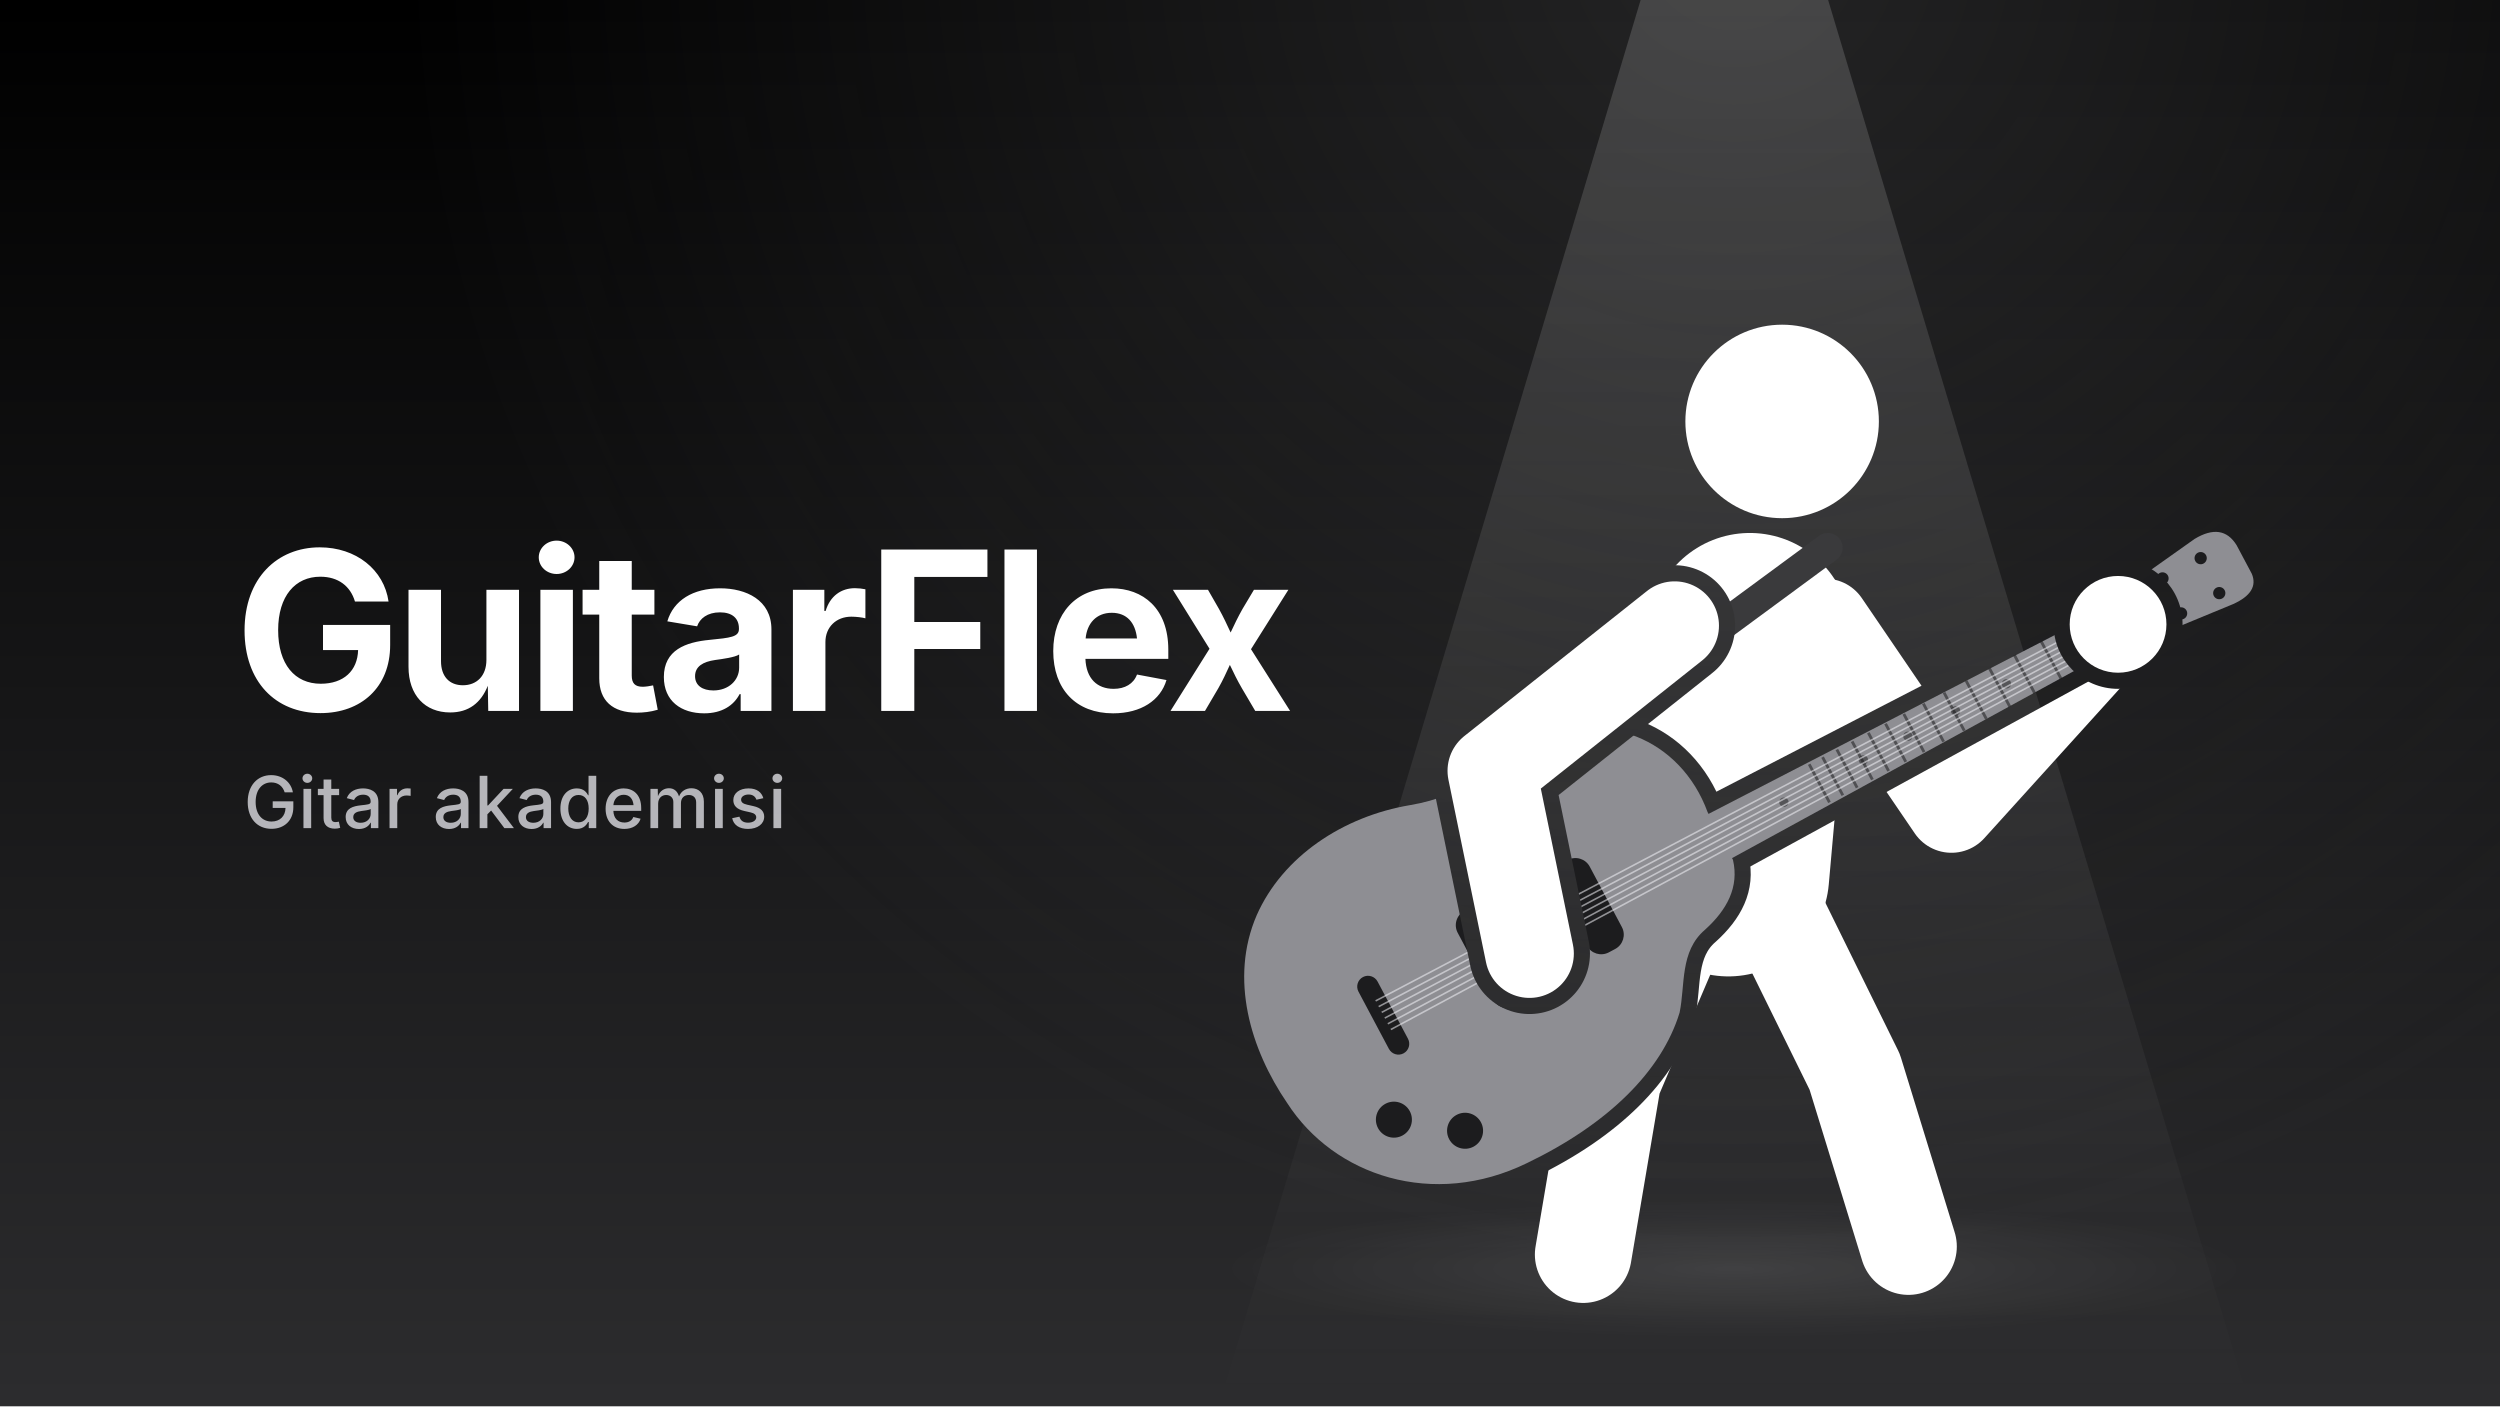
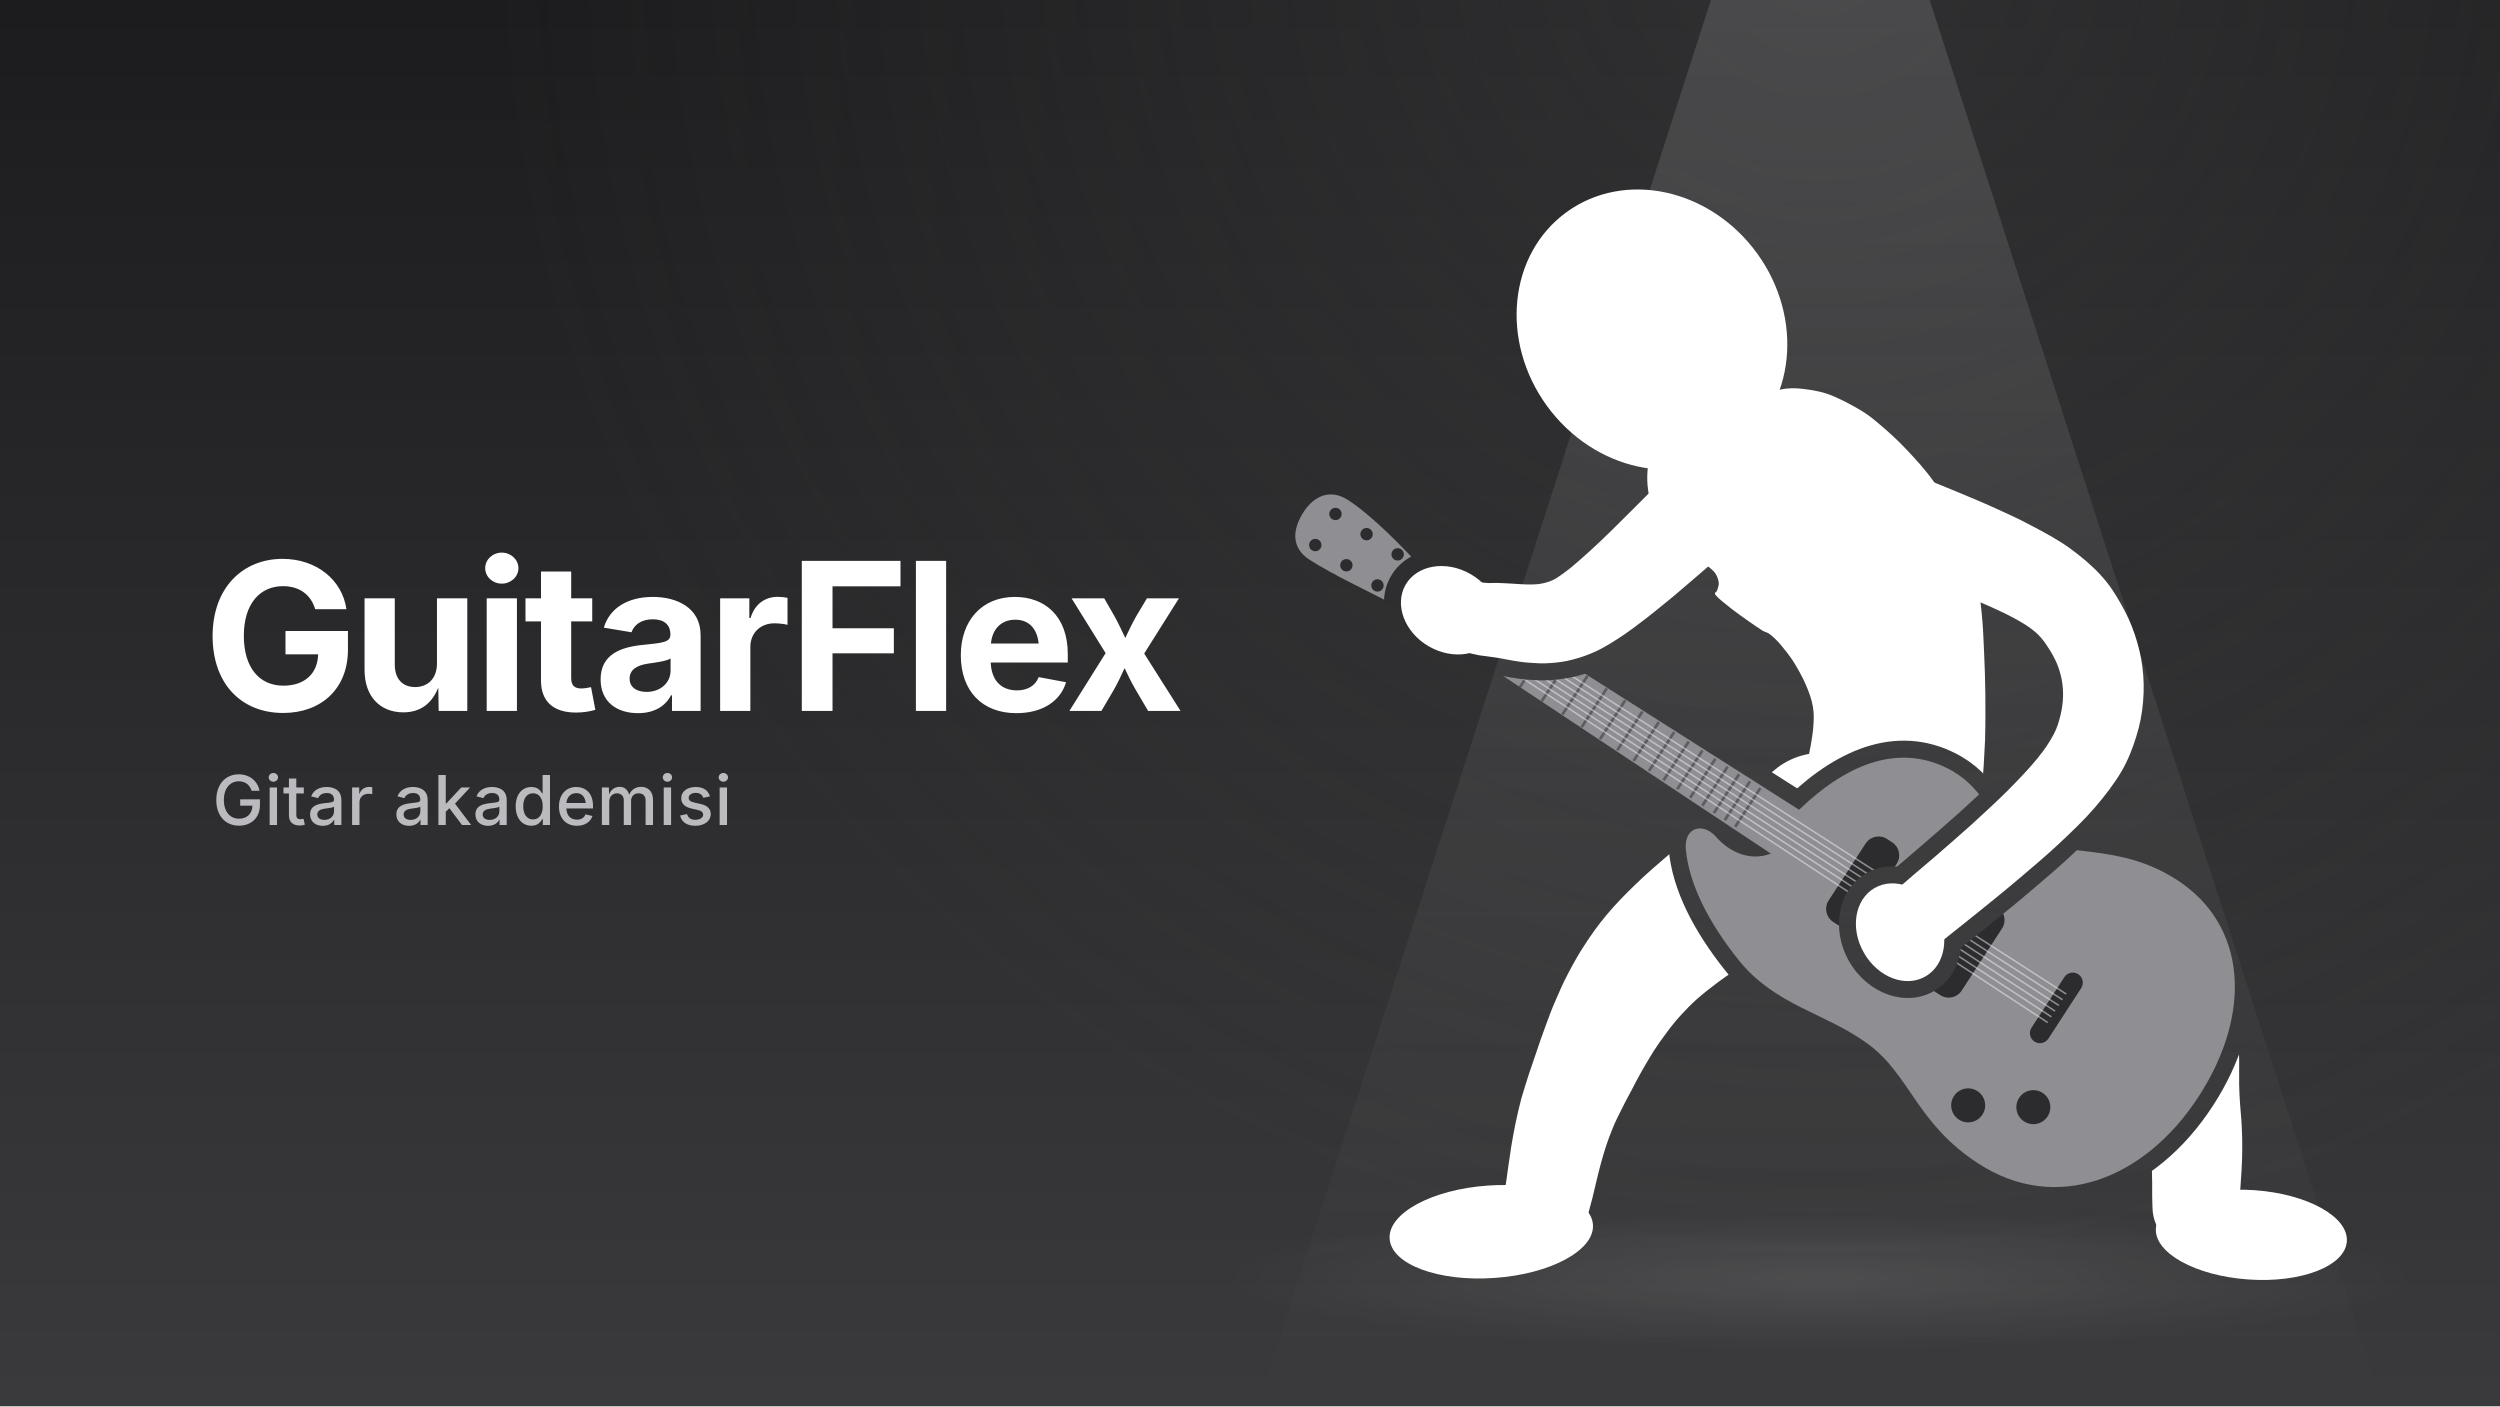
<svg xmlns="http://www.w3.org/2000/svg" width="1600" height="900" viewBox="0 0 1600 900">
  <defs>
    <linearGradient id="z" x1="0" y1="0" x2="0" y2="1">
-       <stop offset="0" stop-color="#000000" />
-       <stop offset="1" stop-color="#2C2C2E" />
+       <stop offset="0" stop-color="#1C1C1E" />
+       <stop offset="1" stop-color="#3A3A3C" />
    </linearGradient>
    <linearGradient id="isik" x1="0" y1="0" x2="0" y2="1">
-       <stop offset="0" stop-color="#fff" stop-opacity="0.16" />
+       <stop offset="0" stop-color="#fff" stop-opacity="0.13" />
      <stop offset="1" stop-color="#fff" stop-opacity="0" />
    </linearGradient>
-     <radialGradient id="hale" cx="1110" cy="-40" r="855" gradientUnits="userSpaceOnUse">
-       <stop offset="0" stop-color="#48484A" stop-opacity="0.5" />
+     <radialGradient id="hale" cx="1165" cy="-40" r="855" gradientUnits="userSpaceOnUse">
+       <stop offset="0" stop-color="#48484A" stop-opacity="0.45" />
      <stop offset="1" stop-color="#48484A" stop-opacity="0" />
    </radialGradient>
    <radialGradient id="havuz" cx="0.5" cy="0.5" r="0.5">
      <stop offset="0" stop-color="#fff" stop-opacity="0.10" />
      <stop offset="1" stop-color="#fff" stop-opacity="0" />
    </radialGradient>
  </defs>
  <rect width="1600" height="900" fill="url(#z)" />
  <rect width="1600" height="900" fill="url(#hale)" />
-   <path d="M1050 0 L1170 0 L1440 900 L780 900 Z" fill="url(#isik)" />
-   <ellipse cx="1110" cy="812" rx="330" ry="44" fill="url(#havuz)" />
-   <g transform="translate(628 53) scale(0.86)">
+   <path d="M1095 0 L1235 0 L1525 900 L805 900 Z" fill="url(#isik)" />
+   <ellipse cx="1165" cy="818" rx="380" ry="46" fill="url(#havuz)" />
+   <g transform="translate(642 -67.9) scale(0.9887)">
    <defs>
-       <mask id="cg" maskUnits="userSpaceOnUse" x="-2000" y="-2000" width="6000" height="6000">
-         <rect x="-2000" y="-2000" width="6000" height="6000" fill="#fff" />
-         <g transform="translate(408 636) rotate(-28) scale(1.34)" fill="#000" stroke="#000" stroke-width="17.9" stroke-linejoin="round">
-           <path d="M120,-15 C126,-58 96,-94 52,-94 C22,-94 6,-86 -24,-96 C-60,-108 -100,-104 -128,-82 C-158,-58 -166,-18 -162,18 C-158,66 -118,108 -60,110 C-10,112 30,100 54,76 C64,64 70,46 88,42 C104,38 116,30 120,15 Z" />
-           <path d="M112,-14 L364,-11 L364,11 L112,14 Z" />
-           <path d="M360,-13 L430,-22 Q448,-23 449,-8 L449,10 Q448,21 432,20 L360,13 Z" />
+       <mask id="cm0" maskUnits="userSpaceOnUse" x="-500" y="-500" width="2100" height="2100">
+         <rect x="-500" y="-500" width="2100" height="2100" fill="#fff" />
+         <g fill="#000">
+           <path d="M642.5 614.3C642.6 612.2 642.8 607.5 643.2 601.4C643.6 595.3 644.3 586.6 644.8 577.8C645.4 569.1 646.2 559.1 646.5 548.9C646.9 538.8 646.9 526.9 646.8 516.9C646.7 507 646.3 498.5 645.8 489.2C645.3 479.9 645 470.7 643.9 461.2C642.8 451.8 641.7 442.3 639.2 432.6C636.8 422.9 633.9 413.1 629.2 403.3C624.5 393.4 617.2 382.2 611 373.5C604.8 364.8 597.9 357.6 591.9 351.2C585.9 344.9 580 339.7 574.9 335.4C569.8 331 567.4 328.9 561.4 325.3C555.4 321.8 546.2 316.7 539.1 314.1C532 311.6 524.3 310.5 518.8 309.9C513.2 309.4 508.2 310 505.9 310.7C503.5 311.4 504.8 313.5 504.5 314.1C469.2 298.3 427.8 314.2 412.1 349.5C396.3 384.8 412.2 426.2 447.5 441.9C449 443.2 454.9 447.1 456.8 449.4C458.7 451.7 459 454 459 455.8C459 457.6 457.6 459.2 456.8 460.3C456.1 461.5 453.3 460.8 454.6 462.7C455.9 464.5 461.4 468.8 464.9 471.6C468.4 474.3 472.3 477 475.3 479C478.4 481.1 481.2 483 483.1 484C485 484.9 485.2 483.7 486.8 484.7C488.5 485.8 490.7 487.5 493.1 490.2C495.6 492.8 498.8 496.6 501.3 500.5C503.9 504.4 506.7 509.2 508.7 513.7C510.7 518.1 512.4 522.7 513.2 527.1C514 531.5 513.9 534.7 513.3 540.2C512.8 545.7 511.3 553.2 509.9 559.9C508.5 566.6 506.5 573.9 505.1 580.1C503.7 586.4 502.1 594.7 501.5 597.7C496.9 636.6 524.7 671.9 563.7 676.5C602.6 681.1 637.9 653.3 642.5 614.3Z" />
+           <path d="M517.4 372.5C517.1 372 516.3 370.7 515.5 369.6C514.7 368.4 513.9 367.1 512.9 365.6C511.9 364.2 510.9 362.6 509.8 360.9C508.7 359.3 507.5 357.4 506.3 355.6C505.1 353.8 503.8 351.8 502.5 349.9C501.2 348 499.9 346 498.6 344C497.3 342 496 340 494.7 338.1C493.4 336.2 492.1 334.2 490.9 332.4C489.7 330.6 488.5 328.8 487.4 327.1C486.3 325.4 485.2 323.8 484.3 322.4C483.3 321 482.4 319.6 481.7 318.5C480.9 317.3 480.1 316 479.7 315.5C469.5 299.1 448 294.1 431.5 304.3C415.1 314.5 410.1 336 420.3 352.5C420.6 353 421.3 354.3 422 355.5C422.7 356.7 423.5 358.1 424.4 359.6C425.3 361.1 426.2 362.7 427.2 364.5C428.2 366.2 429.3 368.1 430.4 370C431.5 371.9 432.7 373.9 433.9 375.9C435 377.9 436.2 379.9 437.4 382C438.6 384 439.8 386.1 441 388.1C442.1 390.1 443.3 392.1 444.4 394C445.5 395.9 446.6 397.8 447.6 399.5C448.6 401.2 449.6 402.9 450.4 404.4C451.3 405.9 452.1 407.3 452.8 408.5C453.5 409.7 454.3 411 454.6 411.5C465.3 428.9 488.1 434.2 505.5 423.4C522.9 412.7 528.2 389.9 517.4 372.5Z" />
+           <path d="M496.9 226.2C530.9 273.1 524.2 336.1 481.7 366.9C439.3 397.8 377.2 384.8 343.1 337.8C309.1 290.9 315.8 227.9 358.3 197.1C400.7 166.2 462.8 179.2 496.9 226.2Z" />
+           <path d="M495.1 556.5C493.2 558 488.7 561.7 484 565.5C479.3 569.2 473.1 573.9 466.8 578.9C460.4 583.9 453 589.6 445.8 595.4C438.6 601.2 430.8 607.5 423.5 613.7C416.2 620 408.8 626.5 402 633C395.2 639.6 388.5 646.4 382.8 653.1C377.2 659.7 372.4 666.4 368 673C363.7 679.6 360 686.2 356.6 692.6C353.2 699 350.3 705.4 347.7 711.5C345 717.6 342.8 723.5 340.7 729.1C338.7 734.7 336.9 740 335.2 745.1C333.4 750.2 332 754.4 330.3 759.6C328.6 764.8 326.5 770.9 325 776.4C323.4 782 322.2 787.7 321.1 792.9C319.9 798.2 319.1 803.4 318.3 808C317.5 812.7 316.9 817.2 316.3 821.1C315.7 824.9 315.3 828.4 314.9 831.1C314.5 833.8 314.2 836.2 314 837.2C309.2 858.2 322.2 879.2 343.2 884C364.2 888.8 385.2 875.8 390 854.8C390.4 853.3 391.5 849.2 392.3 846.1C393 843 393.8 839.5 394.7 836C395.5 832.5 396.4 828.7 397.5 825C398.5 821.2 399.6 817.3 400.9 813.6C402.1 809.8 403.4 806.1 404.9 802.6C406.4 799.1 407.8 796.3 409.7 792.4C411.7 788.6 414.1 783.9 416.4 779.6C418.7 775.2 421 770.8 423.4 766.6C425.8 762.3 428.3 758.2 430.8 754.2C433.4 750.3 436.1 746.4 438.8 742.8C441.6 739.1 444.6 735.6 447.6 732.3C450.7 729 453.4 726.2 457.2 722.9C460.9 719.7 465 716.5 470.3 712.6C475.6 708.7 482.4 703.9 489.1 699.5C495.8 695 503.4 690.1 510.5 685.6C517.6 681.1 525.1 676.5 531.8 672.4C538.5 668.2 545.1 664.2 550.6 660.7C556.2 657.3 562.6 653.1 564.9 651.5C591.2 632.2 596.8 595.3 577.5 569.1C558.2 542.8 521.3 537.2 495.1 556.5Z" />
+           <path d="M392.8 860.6C394.4 883.2 361.3 903.9 318.9 906.9C276.4 909.9 240.8 894 239.2 871.4C237.6 848.8 270.7 828.1 313.1 825.1C355.6 822.1 391.2 838 392.8 860.6Z" />
+           <g transform="translate(600 668) rotate(-147) scale(1 -1)" stroke="#000" stroke-width="22" stroke-linejoin="round">
+             <path d="M112 -17C102 -60 80 -90 42 -92C16 -93 6 -78 -16 -80C-48 -83 -72 -112 -118 -112C-172 -112 -206 -66 -206 -2C-206 62 -170 112 -110 112C-62 112 -42 88 -8 86C26 84 56 98 92 86C122 76 146 62 160 44C168 33 160 24 148 27C134 31 120 28 112 17Z" />
+             <path d="M100 -17L406 -14L406 14L100 17Z" />
+             <path d="M398 -14C420 -20 448 -26 466 -26C480 -26 486 -16 486 -4C486 10 480 20 466 20C448 20 420 16 398 14Z" />
+           </g>
+           <path d="M373.5 416.3C371.5 418 364.6 424.2 361.4 426.9C358.2 429.6 356 431.2 354.2 432.4C352.5 433.7 352.1 433.8 351 434.3C349.9 434.8 349 435.2 347.7 435.5C346.5 435.7 345.1 436 343.4 436C341.7 436.1 339.8 436.1 337.5 436C335.1 435.9 332.4 435.6 329.5 435.4C326.6 435.3 322.3 435.1 320 435.1C317.7 435 317.1 435.2 315.8 435.2C314.6 435.2 313.7 435.1 312.6 435C311.6 434.9 310.5 434.8 309.4 434.6C308.2 434.4 307.2 434.1 305.9 433.9C304.7 433.6 303.4 433.2 301.9 432.8C300.5 432.5 298 431.9 297.3 431.7C279.6 427.2 261.6 437.9 257.1 455.5C252.6 473.2 263.3 491.2 280.9 495.7C281.1 495.8 281.2 495.9 282 496.2C282.7 496.5 283.9 497 285.4 497.6C286.9 498.2 288.8 498.9 291 499.6C293.1 500.4 295.6 501.2 298.2 501.9C300.9 502.5 304 503.3 307 503.8C309.9 504.3 313.6 504.6 316 504.9C318.3 505.3 318.9 505.4 321.1 505.8C323.3 506.2 325.9 506.8 329.2 507.3C332.5 507.8 336.4 508.5 340.7 508.7C345 509 350 509.3 355.2 508.9C360.4 508.4 366.1 507.7 371.9 506.2C377.7 504.7 383.9 502.4 389.8 499.6C395.6 496.8 401.5 493 407.1 489.2C412.8 485.5 420.8 479.2 423.5 477.2C440.3 463.4 442.8 438.6 429 421.7C415.2 404.9 390.3 402.5 373.5 416.3Z" />
+           <path d="M327.2 485.7C316.7 503.9 291.1 508.8 270.1 496.6C249.1 484.5 240.5 459.9 251 441.7C261.5 423.5 287.1 418.7 308.1 430.8C329.1 443 337.7 467.5 327.2 485.7Z" />
+           <path d="M633.9 471.1C637.1 472.6 648.2 477.9 652.8 480.5C657.4 483.1 659 484.3 661.4 486.5C663.8 488.7 665.4 491 667.1 493.6C668.8 496.1 670.5 499 671.7 501.7C672.9 504.5 673.7 507.2 674.3 510C674.9 512.8 675.2 515.7 675.1 518.7C675.1 521.8 674.7 525.1 673.9 528.4C673.1 531.8 672.5 534.8 670.4 538.8C668.2 542.8 665.7 546.9 661.1 552.5C656.5 558.1 649.7 565.4 642.8 572.3C635.8 579.3 627.4 587 619.5 594.2C611.6 601.3 603 608.7 595.4 615.3C587.8 621.9 580.1 628.4 573.9 633.7C567.8 639.1 561.1 645.3 558.5 647.6C545 659.8 543.9 680.7 556.1 694.2C568.3 707.8 589.2 708.8 602.7 696.6C605.1 694.6 610.8 689.7 616.8 684.8C622.8 679.9 630.7 673.7 638.7 667.2C646.6 660.7 655.9 653.4 664.6 645.9C673.3 638.5 682.7 630.6 691.1 622.7C699.5 614.8 707.9 606.9 715 598.6C722.1 590.3 728.8 581.5 733.6 573.2C738.5 564.8 741.6 556.7 744.1 548.4C746.6 540.2 748.2 531.9 748.9 523.6C749.6 515.4 749.4 507 748.4 499C747.3 490.9 745.4 483 742.8 475.5C740.2 467.9 737 460.8 732.9 453.8C728.9 446.8 724.8 440.1 718.6 433.5C712.5 426.9 703.9 419.7 696 414C688 408.2 675 401.6 670.8 399.2C651 389 626.6 396.8 616.4 416.7C606.2 436.5 614.1 460.9 633.9 471.1Z" />
+           <path d="M602.6 710.2C584.5 720.7 559.9 712.2 547.7 691.1C535.6 670.1 540.5 644.5 558.6 634C576.8 623.5 601.4 632.1 613.5 653.1C625.7 674.2 620.8 699.7 602.6 710.2Z" />
        </g>
      </mask>
-       <mask id="ch" maskUnits="userSpaceOnUse" x="-2000" y="-2000" width="6000" height="6000">
-         <rect x="-2000" y="-2000" width="6000" height="6000" fill="#fff" />
-         <circle cx="846" cy="403" r="48" fill="#000" />
+       <mask id="cm1" maskUnits="userSpaceOnUse" x="-500" y="-500" width="2100" height="2100">
+         <rect x="-500" y="-500" width="2100" height="2100" fill="#fff" />
+         <g fill="#000">
+           <g transform="translate(600 668) rotate(-147) scale(1 -1)" stroke="#000" stroke-width="22" stroke-linejoin="round">
+             <path d="M112 -17C102 -60 80 -90 42 -92C16 -93 6 -78 -16 -80C-48 -83 -72 -112 -118 -112C-172 -112 -206 -66 -206 -2C-206 62 -170 112 -110 112C-62 112 -42 88 -8 86C26 84 56 98 92 86C122 76 146 62 160 44C168 33 160 24 148 27C134 31 120 28 112 17Z" />
+             <path d="M100 -17L406 -14L406 14L100 17Z" />
+             <path d="M398 -14C420 -20 448 -26 466 -26C480 -26 486 -16 486 -4C486 10 480 20 466 20C448 20 420 16 398 14Z" />
+           </g>
+         </g>
      </mask>
-       <mask id="ca" maskUnits="userSpaceOnUse" x="-2000" y="-2000" width="6000" height="6000">
-         <rect x="-2000" y="-2000" width="6000" height="6000" fill="#fff" />
-         <path d="M516 404 L380 512 L408 648" fill="none" stroke="#000" stroke-width="90" stroke-linecap="round" stroke-linejoin="round" />
+       <mask id="cm2" maskUnits="userSpaceOnUse" x="-500" y="-500" width="2100" height="2100">
+         <rect x="-500" y="-500" width="2100" height="2100" fill="#fff" />
+         <g fill="#000">
+           <path d="M373.5 416.3C371.5 418 364.6 424.2 361.4 426.9C358.2 429.6 356 431.2 354.2 432.4C352.5 433.7 352.1 433.8 351 434.3C349.9 434.8 349 435.2 347.7 435.5C346.5 435.7 345.1 436 343.4 436C341.7 436.1 339.8 436.1 337.5 436C335.1 435.9 332.4 435.6 329.5 435.4C326.6 435.3 322.3 435.1 320 435.1C317.7 435 317.1 435.2 315.8 435.2C314.6 435.2 313.7 435.1 312.6 435C311.6 434.9 310.5 434.8 309.4 434.6C308.2 434.4 307.2 434.1 305.9 433.9C304.7 433.6 303.4 433.2 301.9 432.8C300.5 432.5 298 431.9 297.3 431.7C279.6 427.2 261.6 437.9 257.1 455.5C252.6 473.2 263.3 491.2 280.9 495.7C281.1 495.8 281.2 495.9 282 496.2C282.7 496.5 283.9 497 285.4 497.6C286.9 498.2 288.8 498.9 291 499.6C293.1 500.4 295.6 501.2 298.2 501.9C300.9 502.5 304 503.3 307 503.8C309.9 504.3 313.6 504.6 316 504.9C318.3 505.3 318.9 505.4 321.1 505.8C323.3 506.2 325.9 506.8 329.2 507.3C332.5 507.8 336.4 508.5 340.7 508.7C345 509 350 509.3 355.2 508.9C360.4 508.4 366.1 507.7 371.9 506.2C377.7 504.7 383.9 502.4 389.8 499.6C395.6 496.8 401.5 493 407.1 489.2C412.8 485.5 420.8 479.2 423.5 477.2C440.3 463.4 442.8 438.6 429 421.7C415.2 404.9 390.3 402.5 373.5 416.3Z" />
+           <path d="M327.2 485.7C316.7 503.9 291.1 508.8 270.1 496.6C249.1 484.5 240.5 459.9 251 441.7C261.5 423.5 287.1 418.7 308.1 430.8C329.1 443 337.7 467.5 327.2 485.7Z" />
+           <path d="M633.9 471.1C637.1 472.6 648.2 477.9 652.8 480.5C657.4 483.1 659 484.3 661.4 486.5C663.8 488.7 665.4 491 667.1 493.6C668.8 496.1 670.5 499 671.7 501.7C672.9 504.5 673.7 507.2 674.3 510C674.9 512.8 675.2 515.7 675.1 518.7C675.1 521.8 674.7 525.1 673.9 528.4C673.1 531.8 672.5 534.8 670.4 538.8C668.2 542.8 665.7 546.9 661.1 552.5C656.5 558.1 649.7 565.4 642.8 572.3C635.8 579.3 627.4 587 619.5 594.2C611.6 601.3 603 608.7 595.4 615.3C587.8 621.9 580.1 628.4 573.9 633.7C567.8 639.1 561.1 645.3 558.5 647.6C545 659.8 543.9 680.7 556.1 694.2C568.3 707.8 589.2 708.8 602.7 696.6C605.1 694.6 610.8 689.7 616.8 684.8C622.8 679.9 630.7 673.7 638.7 667.2C646.6 660.7 655.9 653.4 664.6 645.9C673.3 638.5 682.7 630.6 691.1 622.7C699.5 614.8 707.9 606.9 715 598.6C722.1 590.3 728.8 581.5 733.6 573.2C738.5 564.8 741.6 556.7 744.1 548.4C746.6 540.2 748.2 531.9 748.9 523.6C749.6 515.4 749.4 507 748.4 499C747.3 490.9 745.4 483 742.8 475.5C740.2 467.9 737 460.8 732.9 453.8C728.9 446.8 724.8 440.1 718.6 433.5C712.5 426.9 703.9 419.7 696 414C688 408.2 675 401.6 670.8 399.2C651 389 626.6 396.8 616.4 416.7C606.2 436.5 614.1 460.9 633.9 471.1Z" />
+           <path d="M602.6 710.2C584.5 720.7 559.9 712.2 547.7 691.1C535.6 670.1 540.5 644.5 558.6 634C576.8 623.5 601.4 632.1 613.5 653.1C625.7 674.2 620.8 699.7 602.6 710.2Z" />
+         </g>
      </mask>
    </defs>
-     <g mask="url(#ca)">
-       <g mask="url(#ch)">
-         <g mask="url(#cg)">
-           <path d="M528 606 L470 742 L448 872" fill="none" stroke="#FFFFFF" stroke-linecap="round" stroke-linejoin="round" stroke-width="72" />
-           <path d="M586 606 L650 736 L690 866" fill="none" stroke="#FFFFFF" stroke-linecap="round" stroke-linejoin="round" stroke-width="72" />
-           <path d="M572 410 L556 590" fill="none" stroke="#FFFFFF" stroke-linecap="round" stroke-linejoin="round" stroke-width="150" />
-           <circle cx="596" cy="252" r="72" fill="#FFFFFF" />
-           <path d="M628 402 L722 540 L846 403" fill="none" stroke="#FFFFFF" stroke-linecap="round" stroke-linejoin="round" stroke-width="66" />
-           <path d="M410 508 L630 346" fill="none" stroke="#3A3A3C" stroke-width="22" stroke-linecap="round" stroke-linejoin="round" />
-         </g>
-         <g transform="translate(408 636) rotate(-28) scale(1.34)">
-           <g fill="#8E8E93">
-             <path d="M120,-15 C126,-58 96,-94 52,-94 C22,-94 6,-86 -24,-96 C-60,-108 -100,-104 -128,-82 C-158,-58 -166,-18 -162,18 C-158,66 -118,108 -60,110 C-10,112 30,100 54,76 C64,64 70,46 88,42 C104,38 116,30 120,15 Z" />
-             <path d="M112,-14 L364,-11 L364,11 L112,14 Z" />
-             <path d="M360,-13 L430,-22 Q448,-23 449,-8 L449,10 Q448,21 432,20 L360,13 Z" />
-           </g>
-           <g fill="#1C1C1E">
-             <rect x="-34" y="-30" width="22" height="60" rx="9" />
-             <rect x="26" y="-28" width="22" height="56" rx="9" />
-             <rect x="-98" y="-24" width="12" height="48" rx="6" />
-             <circle cx="-114" cy="54" r="10" />
-             <circle cx="-82" cy="78" r="10" />
-           </g>
-           <g fill="#1C1C1E" opacity="0.55">
-             <rect x="345.1" y="-12" width="1.6" height="24" />
-             <rect x="327.3" y="-12" width="1.6" height="24" />
-             <rect x="310.6" y="-12" width="1.6" height="24" />
-             <rect x="294.9" y="-12" width="1.6" height="24" />
-             <rect x="280.2" y="-12" width="1.6" height="24" />
-             <rect x="266.3" y="-12" width="1.6" height="24" />
-             <rect x="253.3" y="-12" width="1.6" height="24" />
-             <rect x="241.0" y="-12" width="1.6" height="24" />
-             <rect x="229.5" y="-12" width="1.6" height="24" />
-             <rect x="218.7" y="-12" width="1.6" height="24" />
-             <rect x="208.5" y="-12" width="1.6" height="24" />
-             <rect x="198.9" y="-12" width="1.6" height="24" />
-             <rect x="189.9" y="-12" width="1.6" height="24" />
-             <rect x="181.5" y="-12" width="1.6" height="24" />
-           </g>
-           <g fill="#1C1C1E" opacity="0.5">
-             <circle cx="300" cy="0" r="2.6" />
-             <circle cx="268" cy="0" r="2.6" />
-             <circle cx="238" cy="0" r="2.6" />
-             <circle cx="210" cy="0" r="2.6" />
-             <circle cx="160" cy="0" r="2.6" />
-           </g>
-           <g stroke="#F2F2F7" stroke-width="0.9" opacity="0.55">
-             <path d="M-92 -9.0 L364 -7.0" />
-             <path d="M-92 -5.4 L364 -4.2" />
-             <path d="M-92 -1.8 L364 -1.4" />
-             <path d="M-92 1.8 L364 1.4" />
-             <path d="M-92 5.4 L364 4.2" />
-             <path d="M-92 9.0 L364 7.0" />
-           </g>
-           <g fill="#1C1C1E">
-             <circle cx="380" cy="-11" r="3.4" />
-             <circle cx="380" cy="11" r="3.4" />
-             <circle cx="404" cy="-11" r="3.4" />
-             <circle cx="404" cy="11" r="3.4" />
-             <circle cx="428" cy="-11" r="3.4" />
-             <circle cx="428" cy="11" r="3.4" />
-           </g>
+     <g mask="url(#cm0)">
+       <g fill="#FFFFFF">
+         <path d="M586.3 652.6C589.3 653.9 597.2 657.7 604.2 660.8C611.2 663.8 619.7 667.3 628.2 671C636.6 674.6 646.1 678.6 655 682.6C663.9 686.7 673.3 691 681.4 695.1C689.4 699.1 697.5 703.6 703.3 707C709.1 710.5 713 713.3 716.2 715.9C719.4 718.5 720.6 720.1 722.6 722.8C724.5 725.6 726.2 728.8 727.7 732.4C729.2 736.1 730.5 740.5 731.6 745C732.7 749.6 733.5 754.7 734.3 759.9C735.1 765 735.7 770.7 736.5 776.1C737.4 781.5 738.5 787.8 739.3 792.5C740.2 797.1 741 800.3 741.6 804C742.2 807.7 742.6 811.1 742.9 814.6C743.3 818.1 743.4 821.5 743.6 824.8C743.7 828.1 743.7 831.3 743.8 834.3C743.8 837.3 743.8 840.2 743.8 842.8C743.8 845.5 744 849 744 850.2C744.1 865.7 756.7 878.1 772.2 878C787.7 877.9 800.1 865.3 800 849.8C800.1 848.9 800.2 846.8 800.3 844.5C800.5 842.3 800.8 839.4 801 836.2C801.2 833.1 801.5 829.4 801.7 825.4C801.9 821.5 802.1 817.2 802.1 812.6C802.1 808.1 802.1 803.1 801.8 798.3C801.6 793.4 801 788.1 800.7 783.5C800.4 779 800.2 775.7 800.1 770.9C800 766.1 800.2 760.7 800.1 754.7C799.9 748.7 799.9 742 799.2 735C798.5 728 797.7 720.4 795.7 712.6C793.8 704.8 791.4 696.4 787.4 688.3C783.4 680.3 778.2 671.7 771.8 664.1C765.4 656.5 757.2 649.5 748.9 642.8C740.6 636.2 731.4 630.1 722.2 624.2C713 618.2 703 612.5 693.7 607.1C684.5 601.7 674.8 596.6 666.5 592C658.2 587.4 650 583.2 643.9 579.7C637.8 576.3 632.1 572.8 629.7 571.4C607.3 559.5 579.4 567.9 567.4 590.3C555.5 612.7 563.9 640.6 586.3 652.6Z" />
+         <path d="M869.8 872.3C868.7 888.3 840.1 899.3 806 896.9C771.8 894.5 745 879.7 746.2 863.7C747.3 847.7 775.9 836.7 810 839.1C844.2 841.5 871 856.3 869.8 872.3Z" />
+       </g>
+     </g>
+     <g mask="url(#cm1)">
+       <g fill="#FFFFFF">
+         <path d="M631.6 613C631.7 610.8 631.9 605.8 632.3 599.7C632.7 593.6 633.4 585 633.9 576.4C634.5 567.8 635.2 558 635.6 548.2C635.9 538.4 635.9 527.3 635.8 517.8C635.7 508.2 635.4 500 635 491.1C634.6 482.2 634.3 473.2 633.3 464.1C632.3 455.1 631.3 445.9 629 436.6C626.7 427.4 624 418.1 619.6 408.7C615.2 399.4 608.5 388.9 602.6 380.7C596.8 372.5 590.3 365.5 584.5 359.4C578.7 353.2 572.9 348.1 568 343.9C563 339.7 560.4 337.4 554.7 334C548.9 330.6 540.4 326 533.7 323.7C527.1 321.4 519.8 320.6 514.6 320.1C509.3 319.7 504.6 320.4 502.2 321.1C499.8 321.8 500.4 323.6 500.1 324.1C470.3 310.8 435.4 324.2 422.1 353.9C408.8 383.7 422.2 418.6 451.9 431.9C453.4 433.1 458.6 436.8 460.5 439.1C462.3 441.4 462.9 443.7 463.2 445.6C463.5 447.6 462.5 449.4 462.2 450.8C461.9 452.2 459.8 452 461.3 454C462.9 456 468.2 460.2 471.8 463C475.4 465.8 479.5 468.6 482.7 470.9C486 473.2 489.2 475.4 491.4 476.8C493.7 478.2 494.4 477.7 496.4 479.3C498.4 480.8 500.8 483.1 503.4 486.1C506 489.2 509.3 493.3 512 497.6C514.6 501.9 517.5 507 519.5 511.7C521.6 516.5 523.4 521.4 524.2 526.2C525 531.1 524.8 535 524.3 540.9C523.7 546.8 522.2 554.5 520.8 561.4C519.4 568.2 517.4 575.6 516 581.8C514.6 588.1 513 596.1 512.4 599C508.5 631.9 532 661.7 565 665.6C597.9 669.5 627.7 646 631.6 613Z" />
+         <path d="M508.1 378.3C507.8 377.8 506.9 376.5 506.1 375.4C505.4 374.2 504.5 372.9 503.6 371.4C502.6 370 501.5 368.4 500.4 366.7C499.3 365.1 498.1 363.3 496.9 361.4C495.7 359.6 494.4 357.6 493.1 355.7C491.9 353.8 490.5 351.8 489.2 349.8C487.9 347.8 486.6 345.9 485.3 343.9C484.1 342 482.8 340.1 481.6 338.2C480.3 336.4 479.2 334.6 478 332.9C476.9 331.2 475.9 329.6 474.9 328.2C474 326.8 473.1 325.4 472.3 324.3C471.6 323.1 470.7 321.8 470.4 321.3C463.4 310.1 448.6 306.6 437.3 313.6C426.1 320.6 422.6 335.4 429.6 346.7C429.9 347.2 430.7 348.5 431.4 349.7C432.1 350.9 432.9 352.3 433.7 353.8C434.6 355.3 435.6 356.9 436.6 358.7C437.6 360.4 438.7 362.3 439.8 364.2C440.9 366.1 442 368.1 443.2 370.1C444.4 372.1 445.6 374.1 446.8 376.2C447.9 378.2 449.1 380.3 450.3 382.3C451.5 384.3 452.6 386.3 453.7 388.2C454.9 390.1 455.9 392 456.9 393.7C457.9 395.4 458.9 397.1 459.8 398.6C460.6 400.1 461.5 401.5 462.1 402.7C462.8 403.9 463.6 405.2 463.9 405.7C471.5 417.9 487.5 421.7 499.7 414.1C511.9 406.5 515.7 390.5 508.1 378.3Z" />
+         <path d="M488 232.6C518.5 274.6 512.8 330.8 475.3 358C437.7 385.3 382.6 373.4 352 331.4C321.5 289.4 327.2 233.2 364.7 206C402.3 178.7 457.4 190.6 488 232.6Z" />
+         <path d="M501.6 565.3C499.7 566.8 495.1 570.7 490.3 574.5C485.6 578.2 479.4 582.9 473 587.9C466.7 592.9 459.3 598.6 452.2 604.3C445 610.1 437.4 616.3 430.2 622.5C423 628.6 415.7 635 409.1 641.4C402.6 647.7 396.2 654.2 390.9 660.6C385.5 667 381 673.3 376.9 679.6C372.7 685.9 369.2 692.2 366 698.3C362.7 704.5 360 710.6 357.5 716.5C354.9 722.4 352.8 728.2 350.8 733.7C348.7 739.2 347 744.4 345.3 749.4C343.6 754.4 342.1 758.7 340.4 763.8C338.8 768.9 336.9 774.5 335.4 779.9C334 785.2 332.8 790.6 331.7 795.7C330.6 800.8 329.8 805.8 329 810.3C328.3 814.9 327.7 819.3 327.1 823.1C326.6 826.9 326.1 830.4 325.7 833.2C325.3 835.9 324.9 838.6 324.7 839.7C321.2 854.8 330.6 869.8 345.7 873.3C360.8 876.8 375.8 867.4 379.3 852.3C379.6 850.9 380.7 847.1 381.5 844C382.2 840.9 383 837.5 383.9 833.9C384.7 830.4 385.7 826.5 386.7 822.7C387.8 818.8 388.9 814.7 390.2 810.8C391.5 806.9 392.9 803 394.5 799.2C396 795.4 397.6 792.2 399.6 788.2C401.5 784.2 404 779.6 406.3 775.3C408.6 770.9 410.9 766.4 413.4 762C415.9 757.7 418.4 753.4 421 749.2C423.7 745.1 426.5 741 429.5 737.1C432.4 733.1 435.5 729.3 438.8 725.7C442.1 722.1 445.1 719 449.1 715.4C453.2 711.8 457.6 708.3 463.1 704.2C468.7 700.1 475.6 695.3 482.4 690.7C489.2 686.1 496.9 681.2 504.1 676.7C511.2 672.1 518.8 667.5 525.5 663.3C532.2 659.2 538.9 655.2 544.3 651.7C549.8 648.3 556.1 644.2 558.4 642.7C579.8 627 584.4 596.9 568.7 575.6C553 554.2 522.9 549.6 501.6 565.3Z" />
+         <path d="M381.8 861.4C383 877.9 354.5 893.4 318.1 895.9C281.7 898.5 251.3 887.1 250.2 870.6C249 854.1 277.5 838.6 313.9 836.1C350.3 833.5 380.7 844.9 381.8 861.4Z" />
+       </g>
+     </g>
+     <g mask="url(#cm2)">
+       <g fill="#8E8E93">
+         <g transform="translate(600 668) rotate(-147) scale(1 -1)">
+           <path d="M112 -17C102 -60 80 -90 42 -92C16 -93 6 -78 -16 -80C-48 -83 -72 -112 -118 -112C-172 -112 -206 -66 -206 -2C-206 62 -170 112 -110 112C-62 112 -42 88 -8 86C26 84 56 98 92 86C122 76 146 62 160 44C168 33 160 24 148 27C134 31 120 28 112 17Z" />
+           <path d="M100 -17L406 -14L406 14L100 17Z" />
+           <path d="M398 -14C420 -20 448 -26 466 -26C480 -26 486 -16 486 -4C486 10 480 20 466 20C448 20 420 16 398 14Z" />
        </g>
      </g>
-       <circle cx="846" cy="403" r="36" fill="#FFFFFF" />
+       <g transform="translate(600 668) rotate(-147) scale(1 -1)">
+         <g fill="#2C2C2E">
+           <rect x="-40" y="-34" width="24" height="68" rx="10" />
+           <rect x="40" y="-32" width="24" height="64" rx="10" />
+           <rect x="-104" y="-26" width="13" height="52" rx="6.5" />
+           <circle cx="-120" cy="62" r="11" />
+           <circle cx="-84" cy="84" r="11" />
+         </g>
+         <g fill="#2C2C2E" opacity="0.5">
+           <rect x="383.6" y="-15" width="1.8" height="30" />
+           <rect x="362.5" y="-15" width="1.8" height="30" />
+           <rect x="342.5" y="-15" width="1.8" height="30" />
+           <rect x="323.6" y="-15" width="1.8" height="30" />
+           <rect x="305.9" y="-15" width="1.8" height="30" />
+           <rect x="289.1" y="-15" width="1.8" height="30" />
+           <rect x="273.2" y="-15" width="1.8" height="30" />
+           <rect x="258.3" y="-15" width="1.8" height="30" />
+           <rect x="244.1" y="-15" width="1.8" height="30" />
+           <rect x="230.8" y="-15" width="1.8" height="30" />
+           <rect x="218.2" y="-15" width="1.8" height="30" />
+           <rect x="206.3" y="-15" width="1.8" height="30" />
+           <rect x="195.1" y="-15" width="1.8" height="30" />
+           <rect x="184.5" y="-15" width="1.8" height="30" />
+           <rect x="174.5" y="-15" width="1.8" height="30" />
+           <rect x="165.1" y="-15" width="1.8" height="30" />
+           <rect x="156.2" y="-15" width="1.8" height="30" />
+           <rect x="147.8" y="-15" width="1.8" height="30" />
+           <rect x="139.8" y="-15" width="1.8" height="30" />
+         </g>
+         <g stroke="#F2F2F7" stroke-width="1" opacity="0.5">
+           <path d="M-98 -11.0L404 -8.8" />
+           <path d="M-98 -6.6L404 -5.3" />
+           <path d="M-98 -2.2L404 -1.8" />
+           <path d="M-98 2.2L404 1.8" />
+           <path d="M-98 6.6L404 5.3" />
+           <path d="M-98 11.0L404 8.8" />
+         </g>
+         <g fill="#2C2C2E">
+           <circle cx="420" cy="-14" r="4" />
+           <circle cx="420" cy="10" r="4" />
+           <circle cx="444" cy="-14" r="4" />
+           <circle cx="444" cy="10" r="4" />
+           <circle cx="468" cy="-14" r="4" />
+           <circle cx="468" cy="10" r="4" />
+         </g>
+       </g>
    </g>
-     <path d="M516 404 L380 512 L408 648" fill="none" stroke="#FFFFFF" stroke-linecap="round" stroke-linejoin="round" stroke-width="66" />
+     <g fill="#FFFFFF">
+       <path d="M427.6 378.7C426.1 380.1 422.2 383.8 418.8 387.2C415.4 390.6 411.3 394.7 407.1 398.9C403 403 398.3 407.7 393.9 412C389.4 416.4 384.6 421 380.2 425C375.9 428.9 371.4 432.9 367.9 435.8C364.4 438.6 361.7 440.6 359.4 442.1C357.1 443.7 355.8 444.2 354.1 444.9C352.3 445.6 350.7 446 348.8 446.4C347 446.8 345.1 446.9 343 447C340.9 447.1 338.7 447 336.2 446.9C333.7 446.8 331 446.5 328.2 446.4C325.4 446.2 321.7 446.1 319.4 446C317.1 446 315.9 446.1 314.4 446.1C312.9 446 311.7 445.9 310.3 445.8C309 445.6 307.7 445.4 306.4 445.2C305.1 444.9 303.8 444.6 302.5 444.3C301.3 444 300 443.7 298.6 443.3C297.3 443 295.2 442.6 294.5 442.4C282.8 439.4 270.8 446.5 267.8 458.3C264.8 470 271.9 482 283.7 485C283.9 485.1 284.4 485.4 285.3 485.7C286.2 486.1 287.3 486.6 288.8 487.1C290.2 487.7 292 488.4 294 489.1C295.9 489.7 298.1 490.5 300.5 491.1C302.9 491.7 305.7 492.4 308.4 492.9C311.1 493.3 314.3 493.6 316.6 494C319 494.3 320.1 494.5 322.4 494.9C324.7 495.3 327.3 495.9 330.5 496.4C333.6 496.9 337.2 497.5 341.1 497.7C345 498 349.4 498.3 354 497.9C358.7 497.6 363.7 497 368.8 495.6C373.9 494.3 379.3 492.4 384.6 489.9C389.9 487.3 395.3 483.9 400.6 480.4C406 476.8 411.4 472.6 416.8 468.5C422.2 464.3 427.7 459.7 432.9 455.5C438.1 451.2 443.3 446.6 447.8 442.8C452.4 438.9 456.8 435 460.2 432.1C463.6 429.2 467.1 426.4 468.4 425.3C481.3 414 482.6 394.4 471.3 381.6C460 368.7 440.4 367.4 427.6 378.7Z" />
+       <path d="M317.7 480.2C310.2 493.1 291.4 496.2 275.6 487.1C259.8 478 253.1 460.1 260.5 447.2C268 434.3 286.8 431.2 302.6 440.3C318.4 449.4 325.1 467.3 317.7 480.2Z" />
+       <path d="M553.1 429.3C555.9 430.3 563.1 433.2 569.4 435.6C575.8 437.9 583.6 440.4 591.3 443.1C599 445.9 607.7 448.8 615.7 451.9C623.8 455 632.3 458.3 639.5 461.6C646.7 464.8 653.8 468.3 658.8 471.3C663.8 474.2 666.5 476.3 669.5 479C672.4 481.8 674.5 484.7 676.5 487.9C678.6 491 680.5 494.5 682 497.9C683.4 501.3 684.5 504.8 685.2 508.4C685.9 512 686.2 515.6 686.1 519.5C686 523.3 685.5 527.3 684.5 531.4C683.5 535.5 682.5 539.4 680 544.1C677.5 548.8 674.4 553.6 669.5 559.6C664.6 565.7 657.5 573.1 650.4 580.3C643.3 587.4 634.7 595.2 626.8 602.5C618.8 609.7 610.1 617.2 602.5 623.8C594.8 630.4 587.1 636.8 581 642.2C574.9 647.5 568.4 653.5 565.9 655.8C556.9 663.9 556.2 677.8 564.3 686.9C572.4 695.9 586.4 696.6 595.4 688.4C597.8 686.4 603.7 681.3 609.7 676.3C615.8 671.4 623.7 665.2 631.6 658.8C639.6 652.3 648.7 645 657.4 637.6C666 630.3 675.3 622.5 683.5 614.8C691.7 607.1 699.9 599.3 706.7 591.4C713.4 583.6 719.5 575.6 724 567.9C728.4 560.3 731.2 552.9 733.5 545.4C735.9 537.9 737.3 530.4 737.9 522.9C738.6 515.4 738.4 507.9 737.5 500.6C736.6 493.3 734.8 486.1 732.5 479.3C730.2 472.4 727.2 465.9 723.5 459.5C719.9 453.1 716.1 447 710.5 441C705 434.9 697.5 428.6 690 423.2C682.4 417.8 673.8 413.2 665.2 408.7C656.7 404.1 647.4 400 638.8 396.1C630.1 392.2 621.1 388.6 613.3 385.3C605.5 382.1 597.9 379.1 592.1 376.7C586.4 374.2 581.1 371.7 578.9 370.7C562.7 363.6 543.8 371 536.7 387.1C529.6 403.3 537 422.2 553.1 429.3Z" />
+       <path d="M597.1 700.7C584.2 708.2 566.4 701.4 557.3 685.6C548.1 669.8 551.2 651 564.1 643.5C577 636.1 594.9 642.8 604 658.6C613.1 674.4 610 693.2 597.1 700.7Z" />
+     </g>
  </g>
  <g font-family="-apple-system, BlinkMacSystemFont, 'SF Pro Display', 'Segoe UI', Inter, Roboto, 'Helvetica Neue', Arial, sans-serif" fill="#FFFFFF">
-     <text x="150" y="455" font-size="142" font-weight="700" letter-spacing="-4">GuitarFlex</text>
-     <text x="156" y="530" font-size="46" font-weight="500" fill="#F2F2F7" fill-opacity="0.72" letter-spacing="0.5">Gitar akademisi</text>
+     <text x="130" y="455" font-size="132" font-weight="700" letter-spacing="-4">GuitarFlex</text>
+     <text x="136" y="528" font-size="44" font-weight="500" fill="#F2F2F7" fill-opacity="0.72" letter-spacing="0.5">Gitar akademisi</text>
  </g>
</svg>
